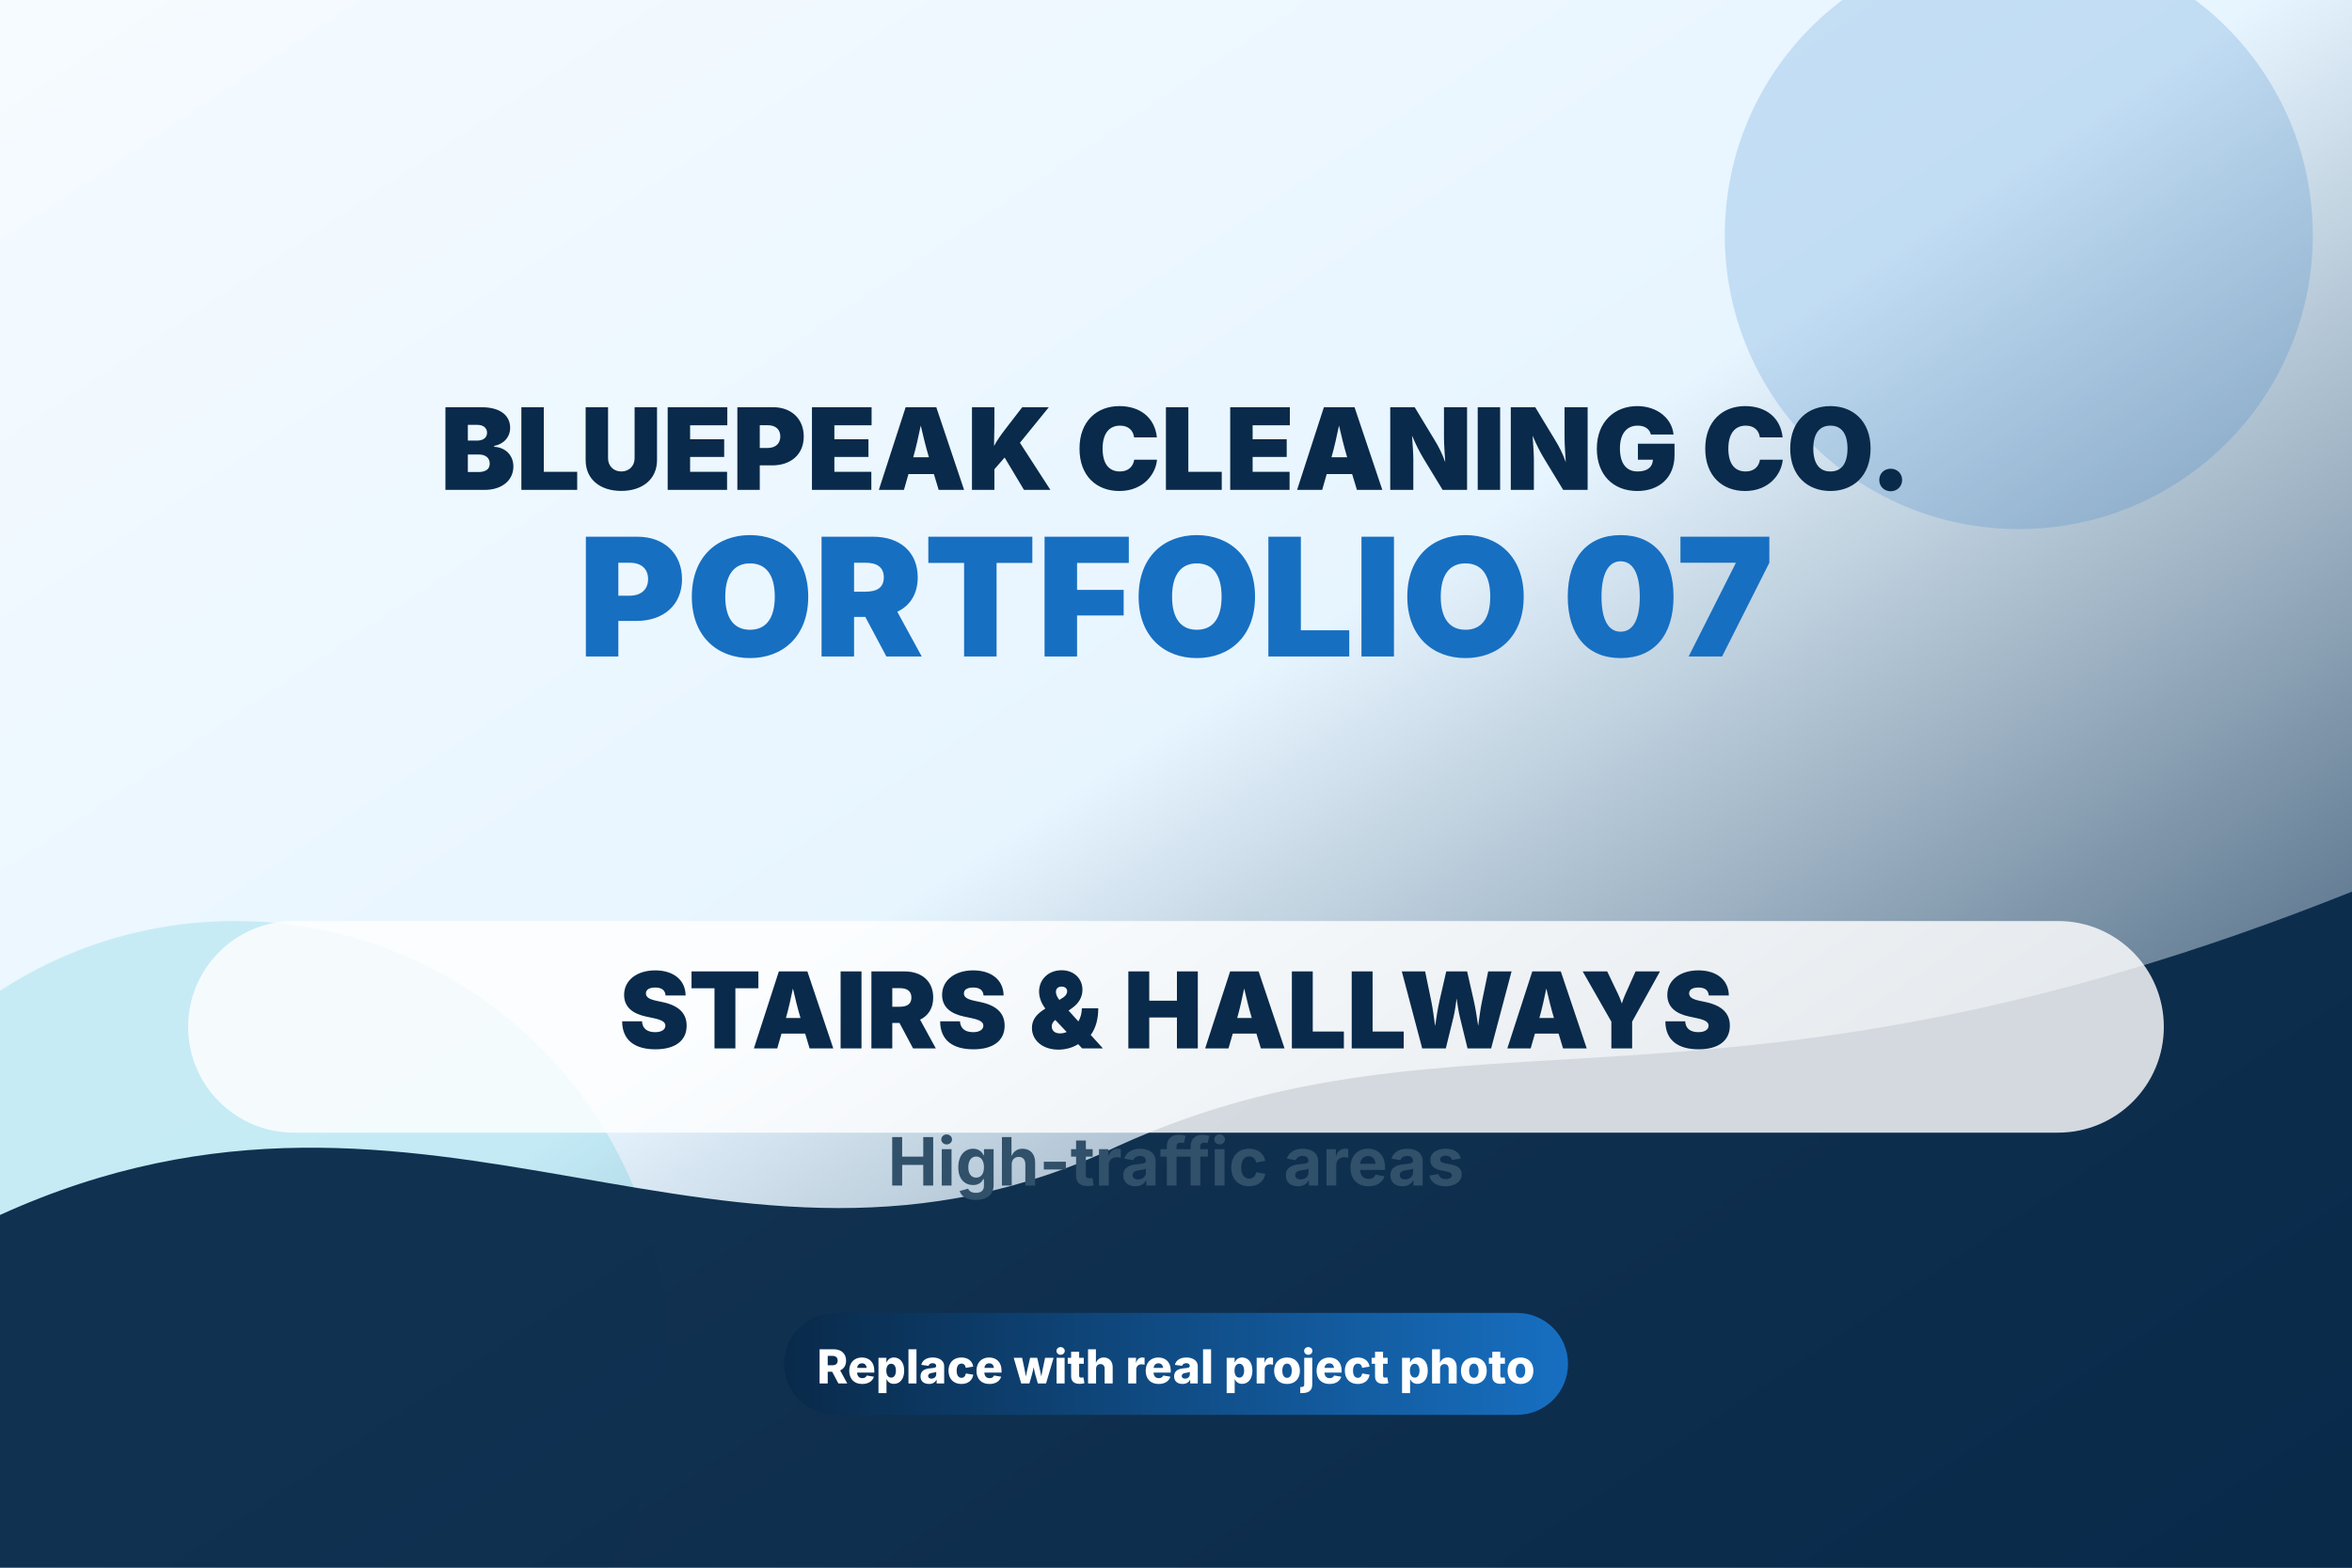
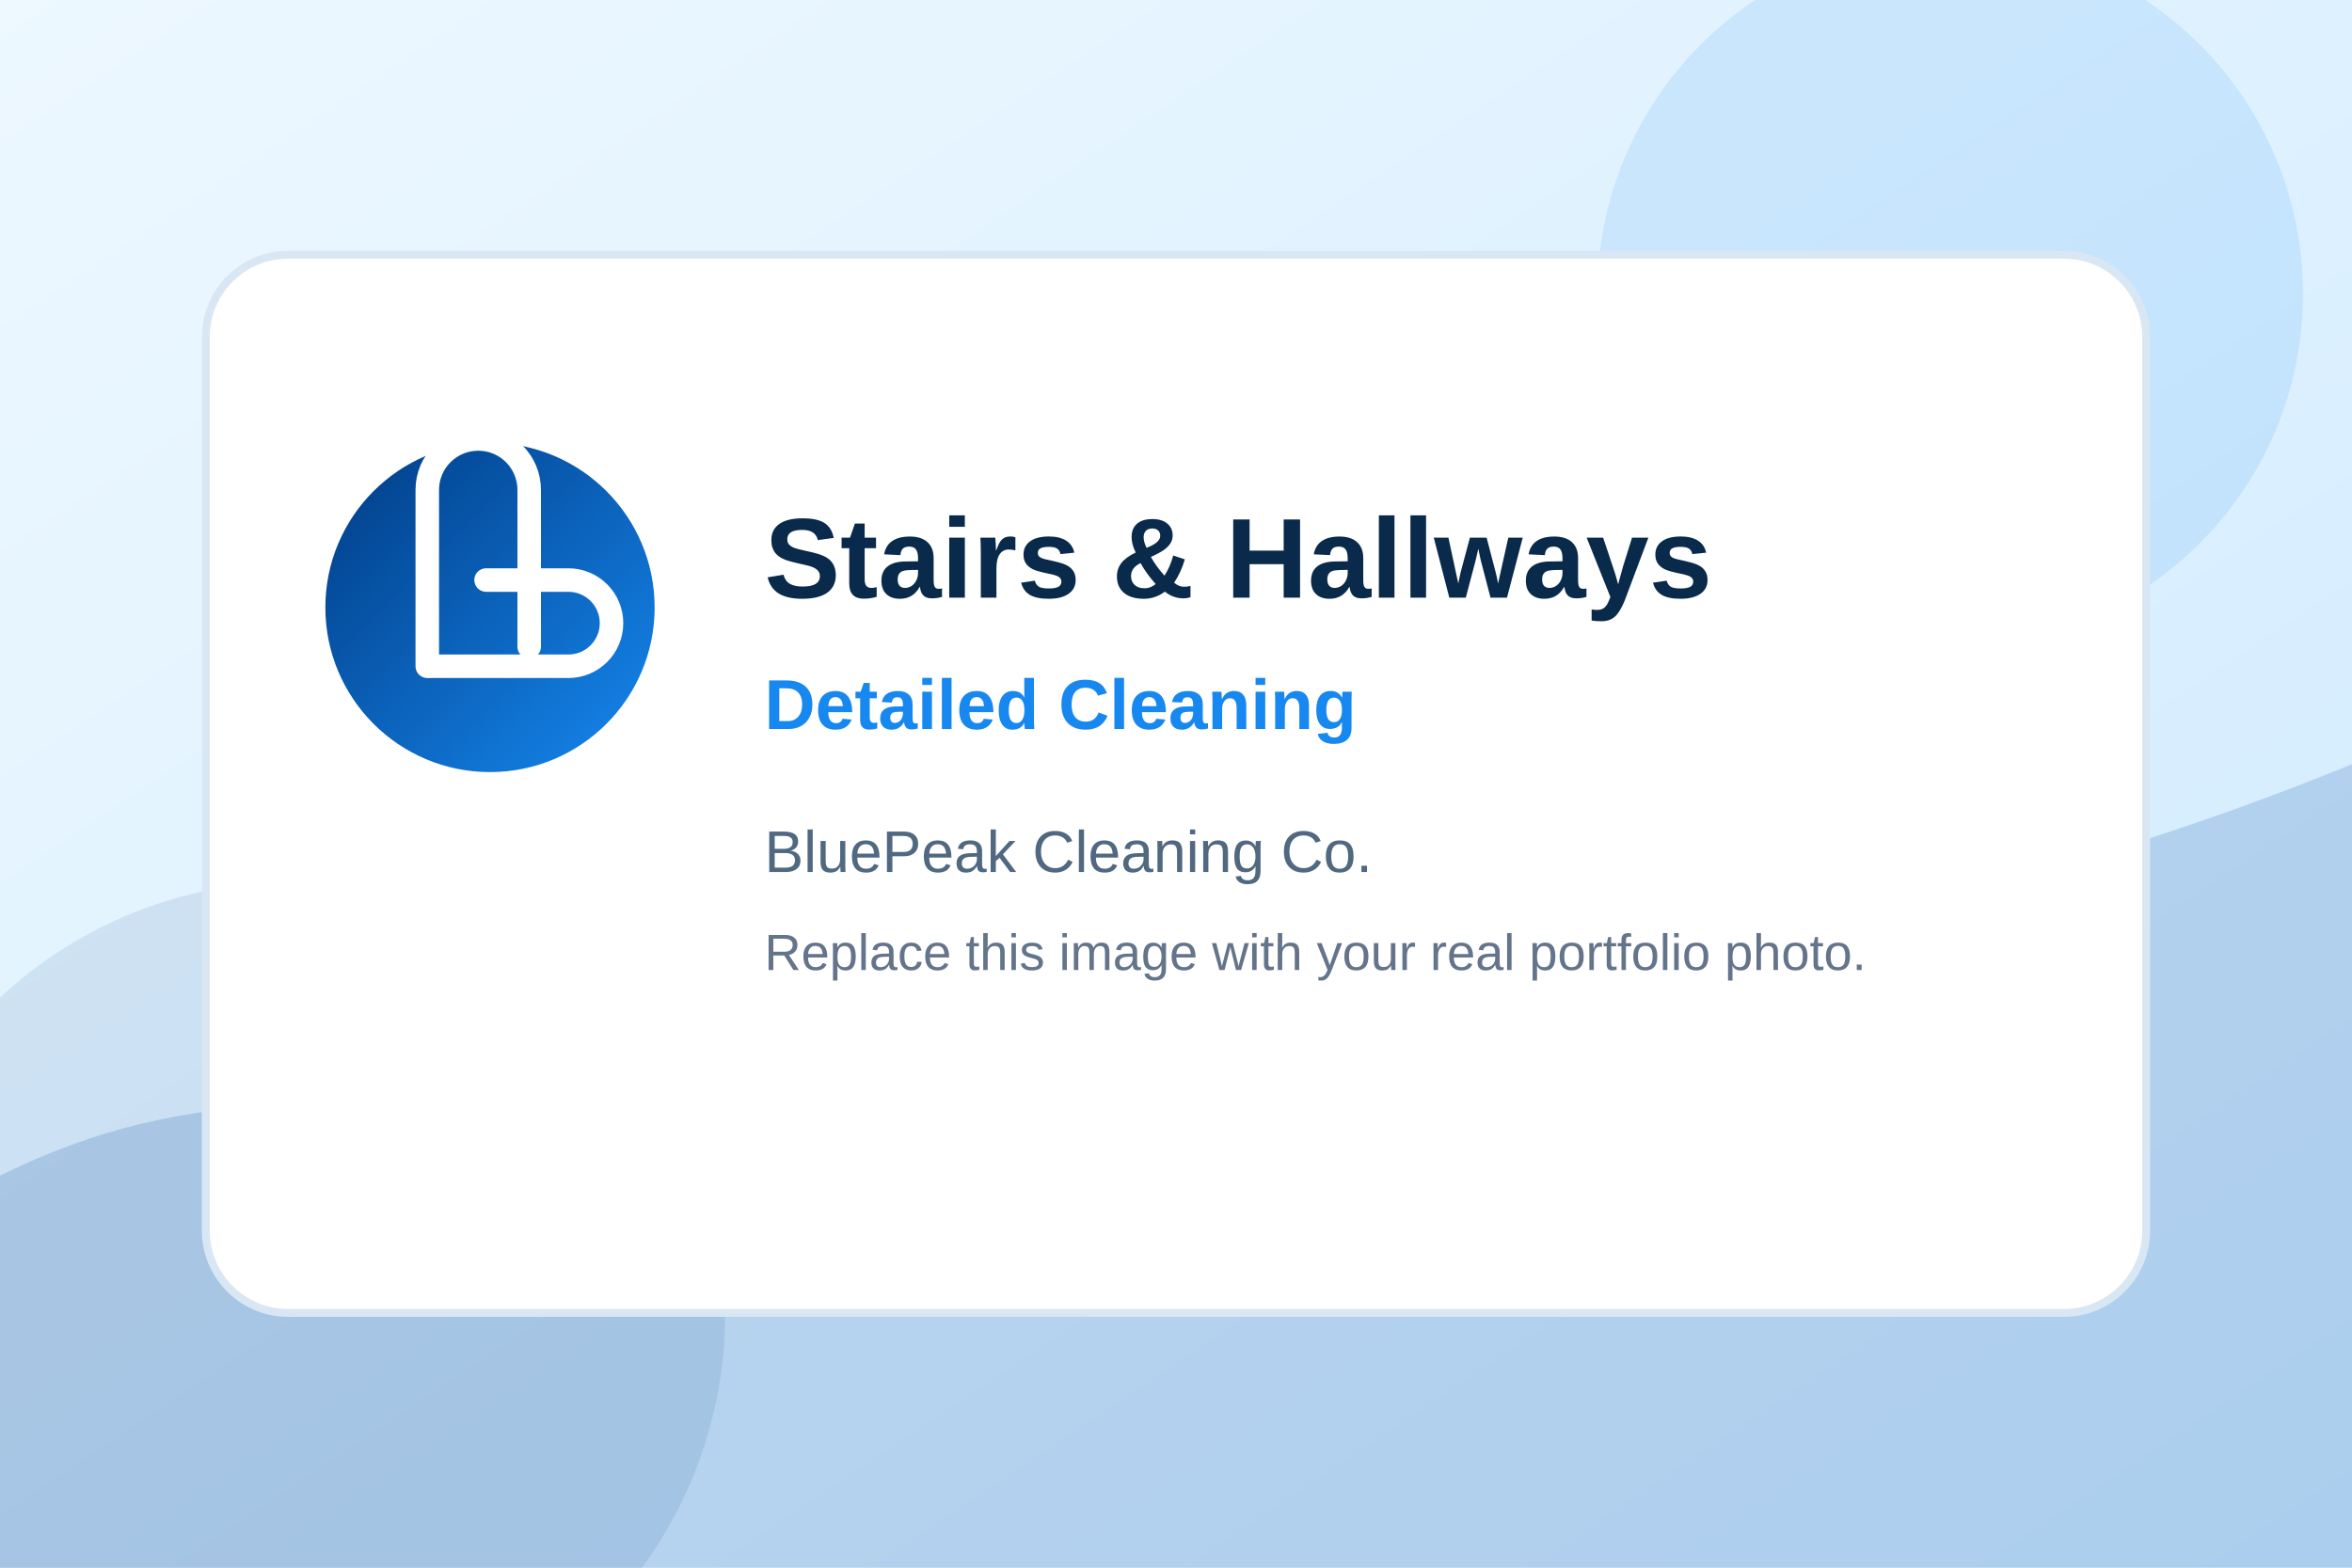
<svg xmlns="http://www.w3.org/2000/svg" width="1200" height="800" viewBox="0 0 1200 800">
  <defs>
    <linearGradient id="g" x1="0" y1="0" x2="1" y2="1">
-       <stop offset="0" stop-color="#f6fbff" />
-       <stop offset="0.48" stop-color="#e7f5ff" />
-       <stop offset="1" stop-color="#092a4a" />
+       <stop stop-color="#edf8ff" />
+       <stop offset="1" stop-color="#cfeaff" />
    </linearGradient>
-     <linearGradient id="b" x1="0" y1="0" x2="1" y2="0">
-       <stop offset="0" stop-color="#092a4a" />
-       <stop offset="1" stop-color="#176fc1" />
+     <linearGradient id="b" x1="0" y1="0" x2="1" y2="1">
+       <stop stop-color="#003b84" />
+       <stop offset="1" stop-color="#1688ef" />
    </linearGradient>
  </defs>
  <rect width="1200" height="800" fill="url(#g)" />
-   <circle cx="1030" cy="120" r="150" fill="#176fc1" opacity="0.18" />
-   <circle cx="120" cy="690" r="220" fill="#22b8c9" opacity="0.18" />
-   <path d="M0 620 C220 520 370 680 570 585 C745 505 875 585 1200 455 L1200 800 L0 800 Z" fill="#092a4a" opacity="0.96" />
-   <path d="M150 470 h900 a54 54 0 0 1 54 54 v0 a54 54 0 0 1 -54 54 H150 a54 54 0 0 1 -54 -54 v0 a54 54 0 0 1 54 -54 Z" fill="#fff" opacity="0.82" />
-   <text x="600" y="250" font-family="Inter, Arial, sans-serif" text-anchor="middle" font-size="58" font-weight="900" fill="#092a4a">BLUEPEAK CLEANING CO.</text>
-   <text x="600" y="335" font-family="Inter, Arial, sans-serif" text-anchor="middle" font-size="84" font-weight="900" fill="#176fc1">PORTFOLIO 07</text>
-   <text x="600" y="535" font-family="Inter, Arial, sans-serif" text-anchor="middle" font-size="54" font-weight="900" fill="#092a4a">STAIRS &amp; HALLWAYS</text>
-   <text x="600" y="605" font-family="Inter, Arial, sans-serif" text-anchor="middle" font-size="34" font-weight="700" fill="#31506a">High-traffic areas</text>
-   <rect x="400" y="670" width="400" height="52" rx="26" fill="url(#b)" />
-   <text x="600" y="706" font-family="Inter, Arial, sans-serif" text-anchor="middle" font-size="24" font-weight="800" fill="#fff">Replace with real project photo</text>
+   <circle cx="995" cy="150" r="180" fill="#1688ef" opacity=".12" />
+   <circle cx="150" cy="670" r="220" fill="#003b84" opacity=".10" />
+   <path d="M0 600 C200 500 350 650 540 560 C760 455 880 520 1200 390 L1200 800 L0 800 Z" fill="#0a4f9f" opacity=".18" />
+   <rect x="105" y="130" width="990" height="540" rx="42" fill="white" stroke="#d8e7f3" stroke-width="4" />
+   <circle cx="250" cy="310" r="84" fill="url(#b)" />
+   <path d="M220 340h70a22 22 0 0 0 0-44h-42" fill="none" stroke="white" stroke-width="12" stroke-linecap="round" stroke-linejoin="round" />
+   <path d="M218 340V250a26 26 0 0 1 52 0v80" fill="none" stroke="white" stroke-width="12" stroke-linecap="round" stroke-linejoin="round" />
+   <text x="390" y="305" font-family="Arial, sans-serif" font-size="58" font-weight="800" fill="#092a4a">Stairs &amp; Hallways</text>
+   <text x="390" y="372" font-family="Arial, sans-serif" font-size="36" font-weight="700" fill="#1688ef">Detailed Cleaning</text>
+   <text x="390" y="445" font-family="Arial, sans-serif" font-size="30" fill="#506981">BluePeak Cleaning Co.</text>
+   <text x="390" y="495" font-family="Arial, sans-serif" font-size="26" fill="#64748b">Replace this image with your real portfolio photo.</text>
</svg>
